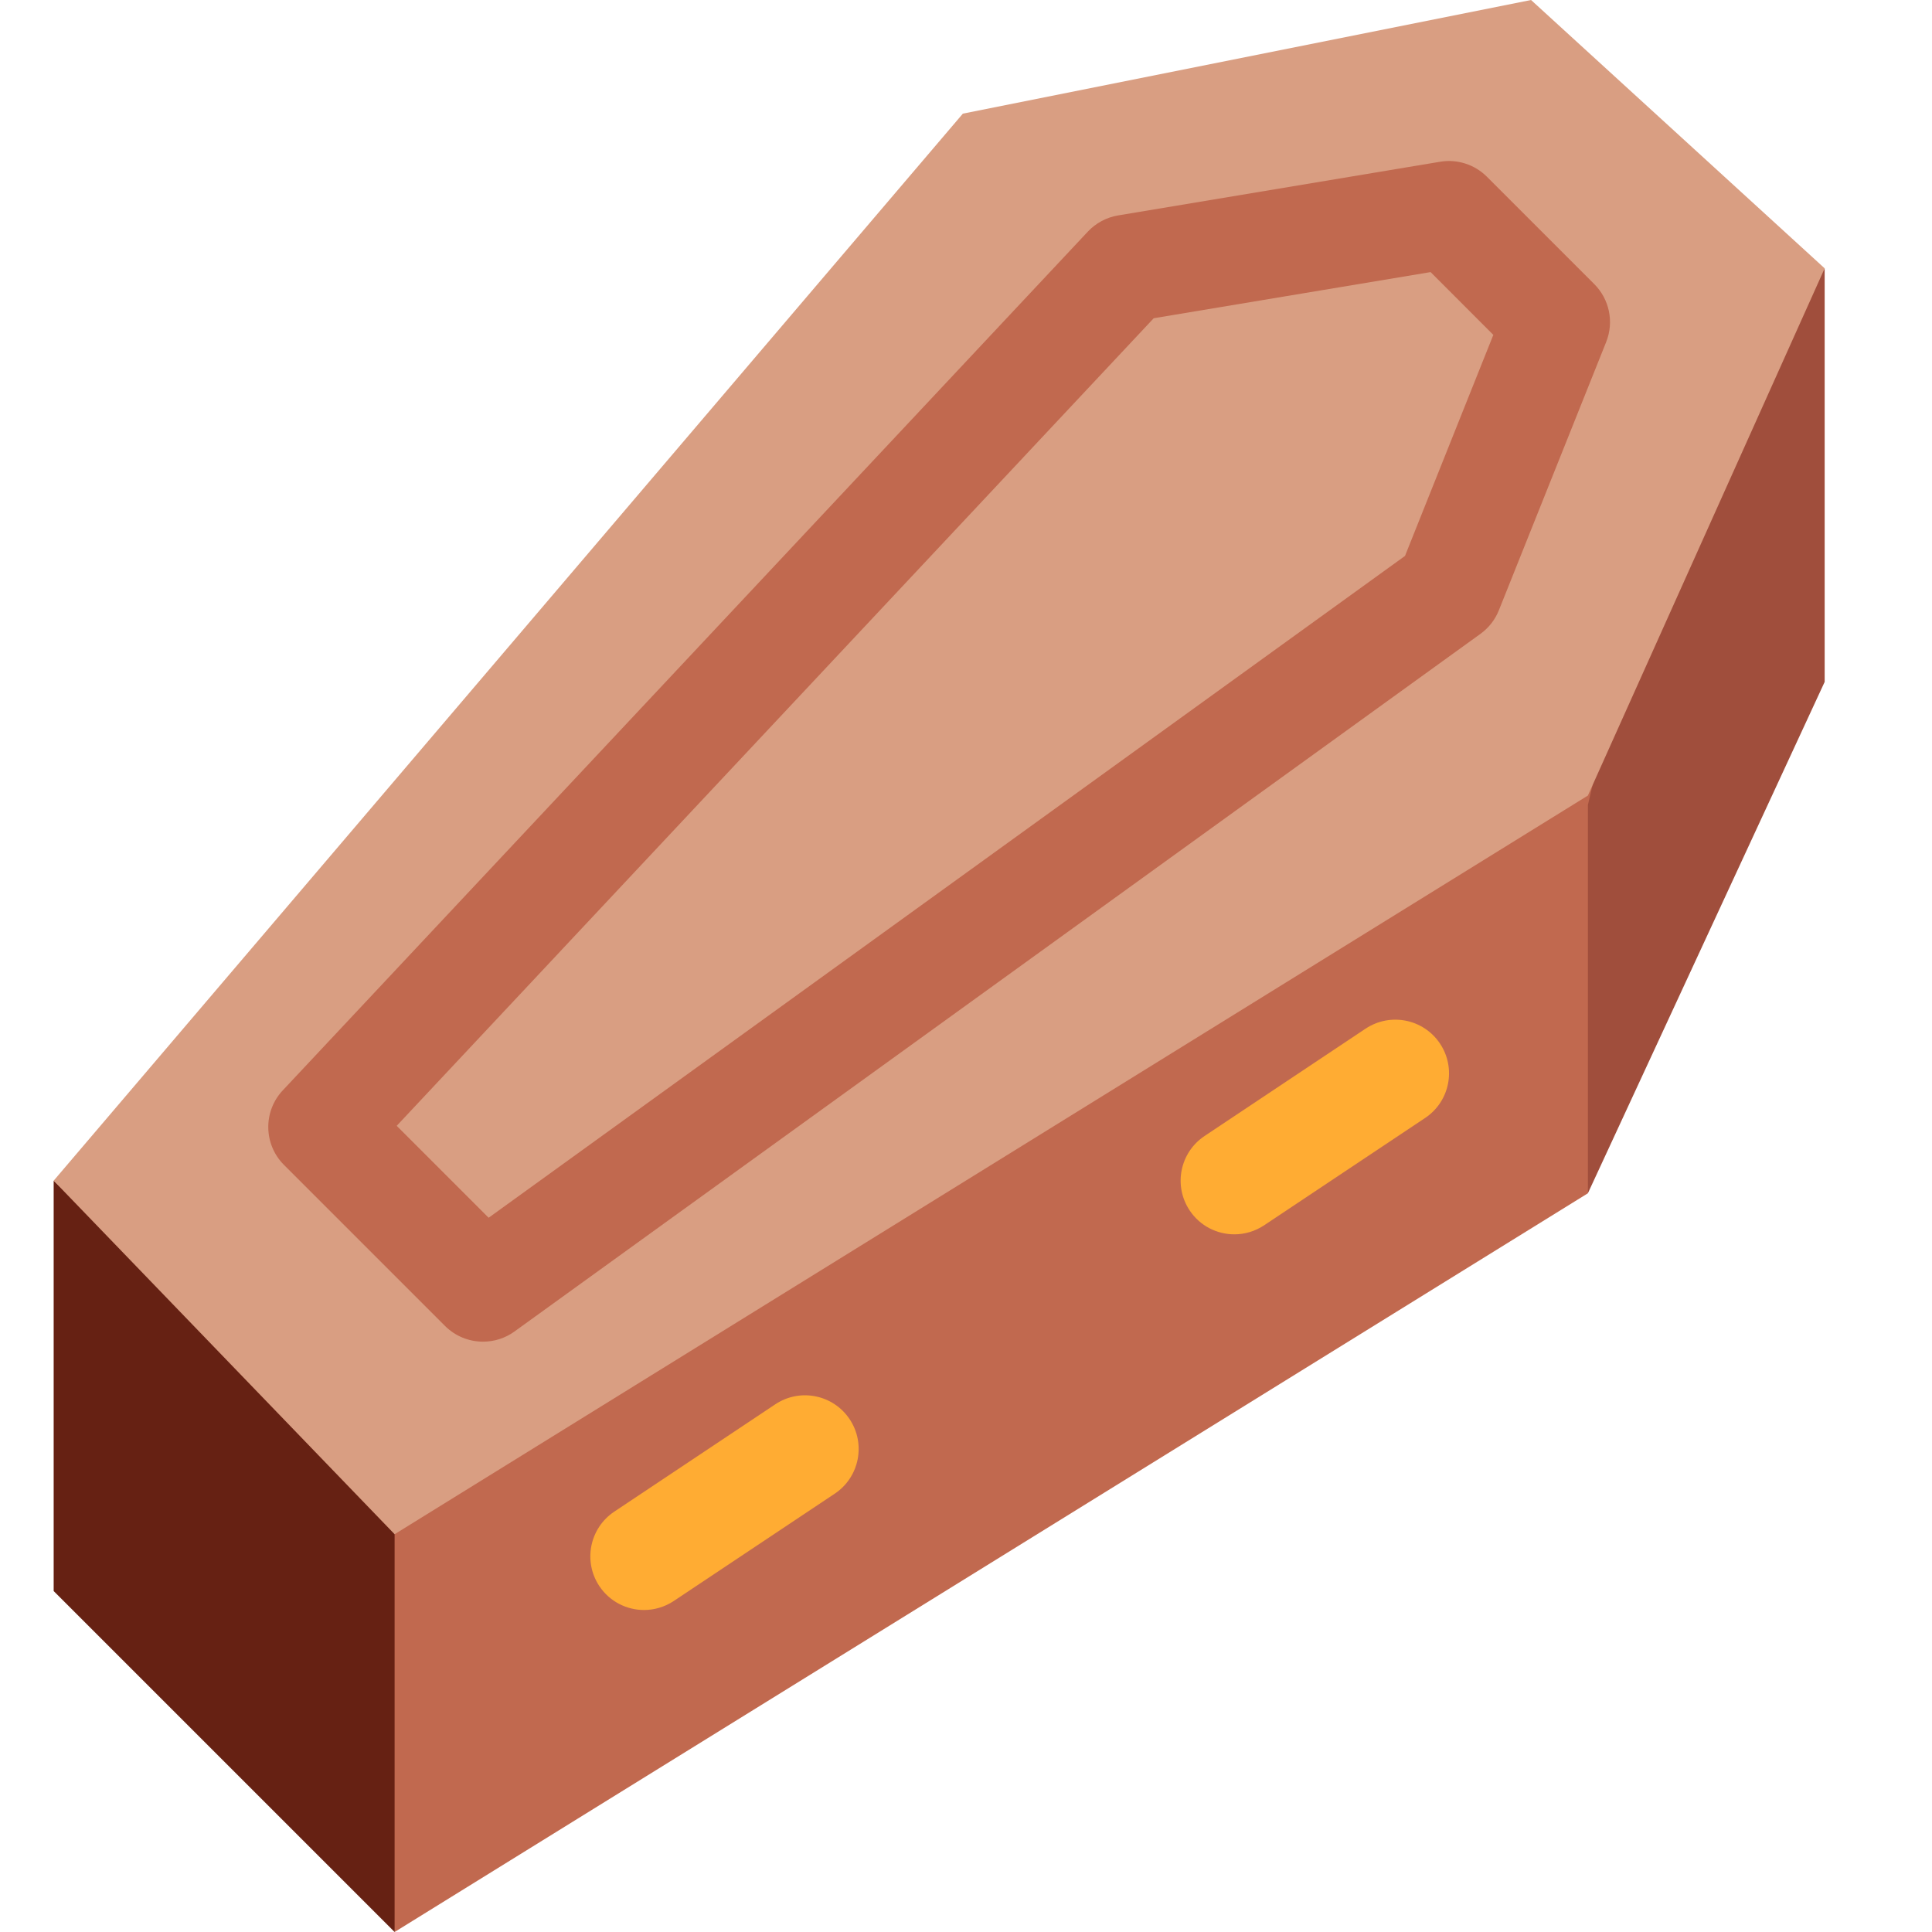
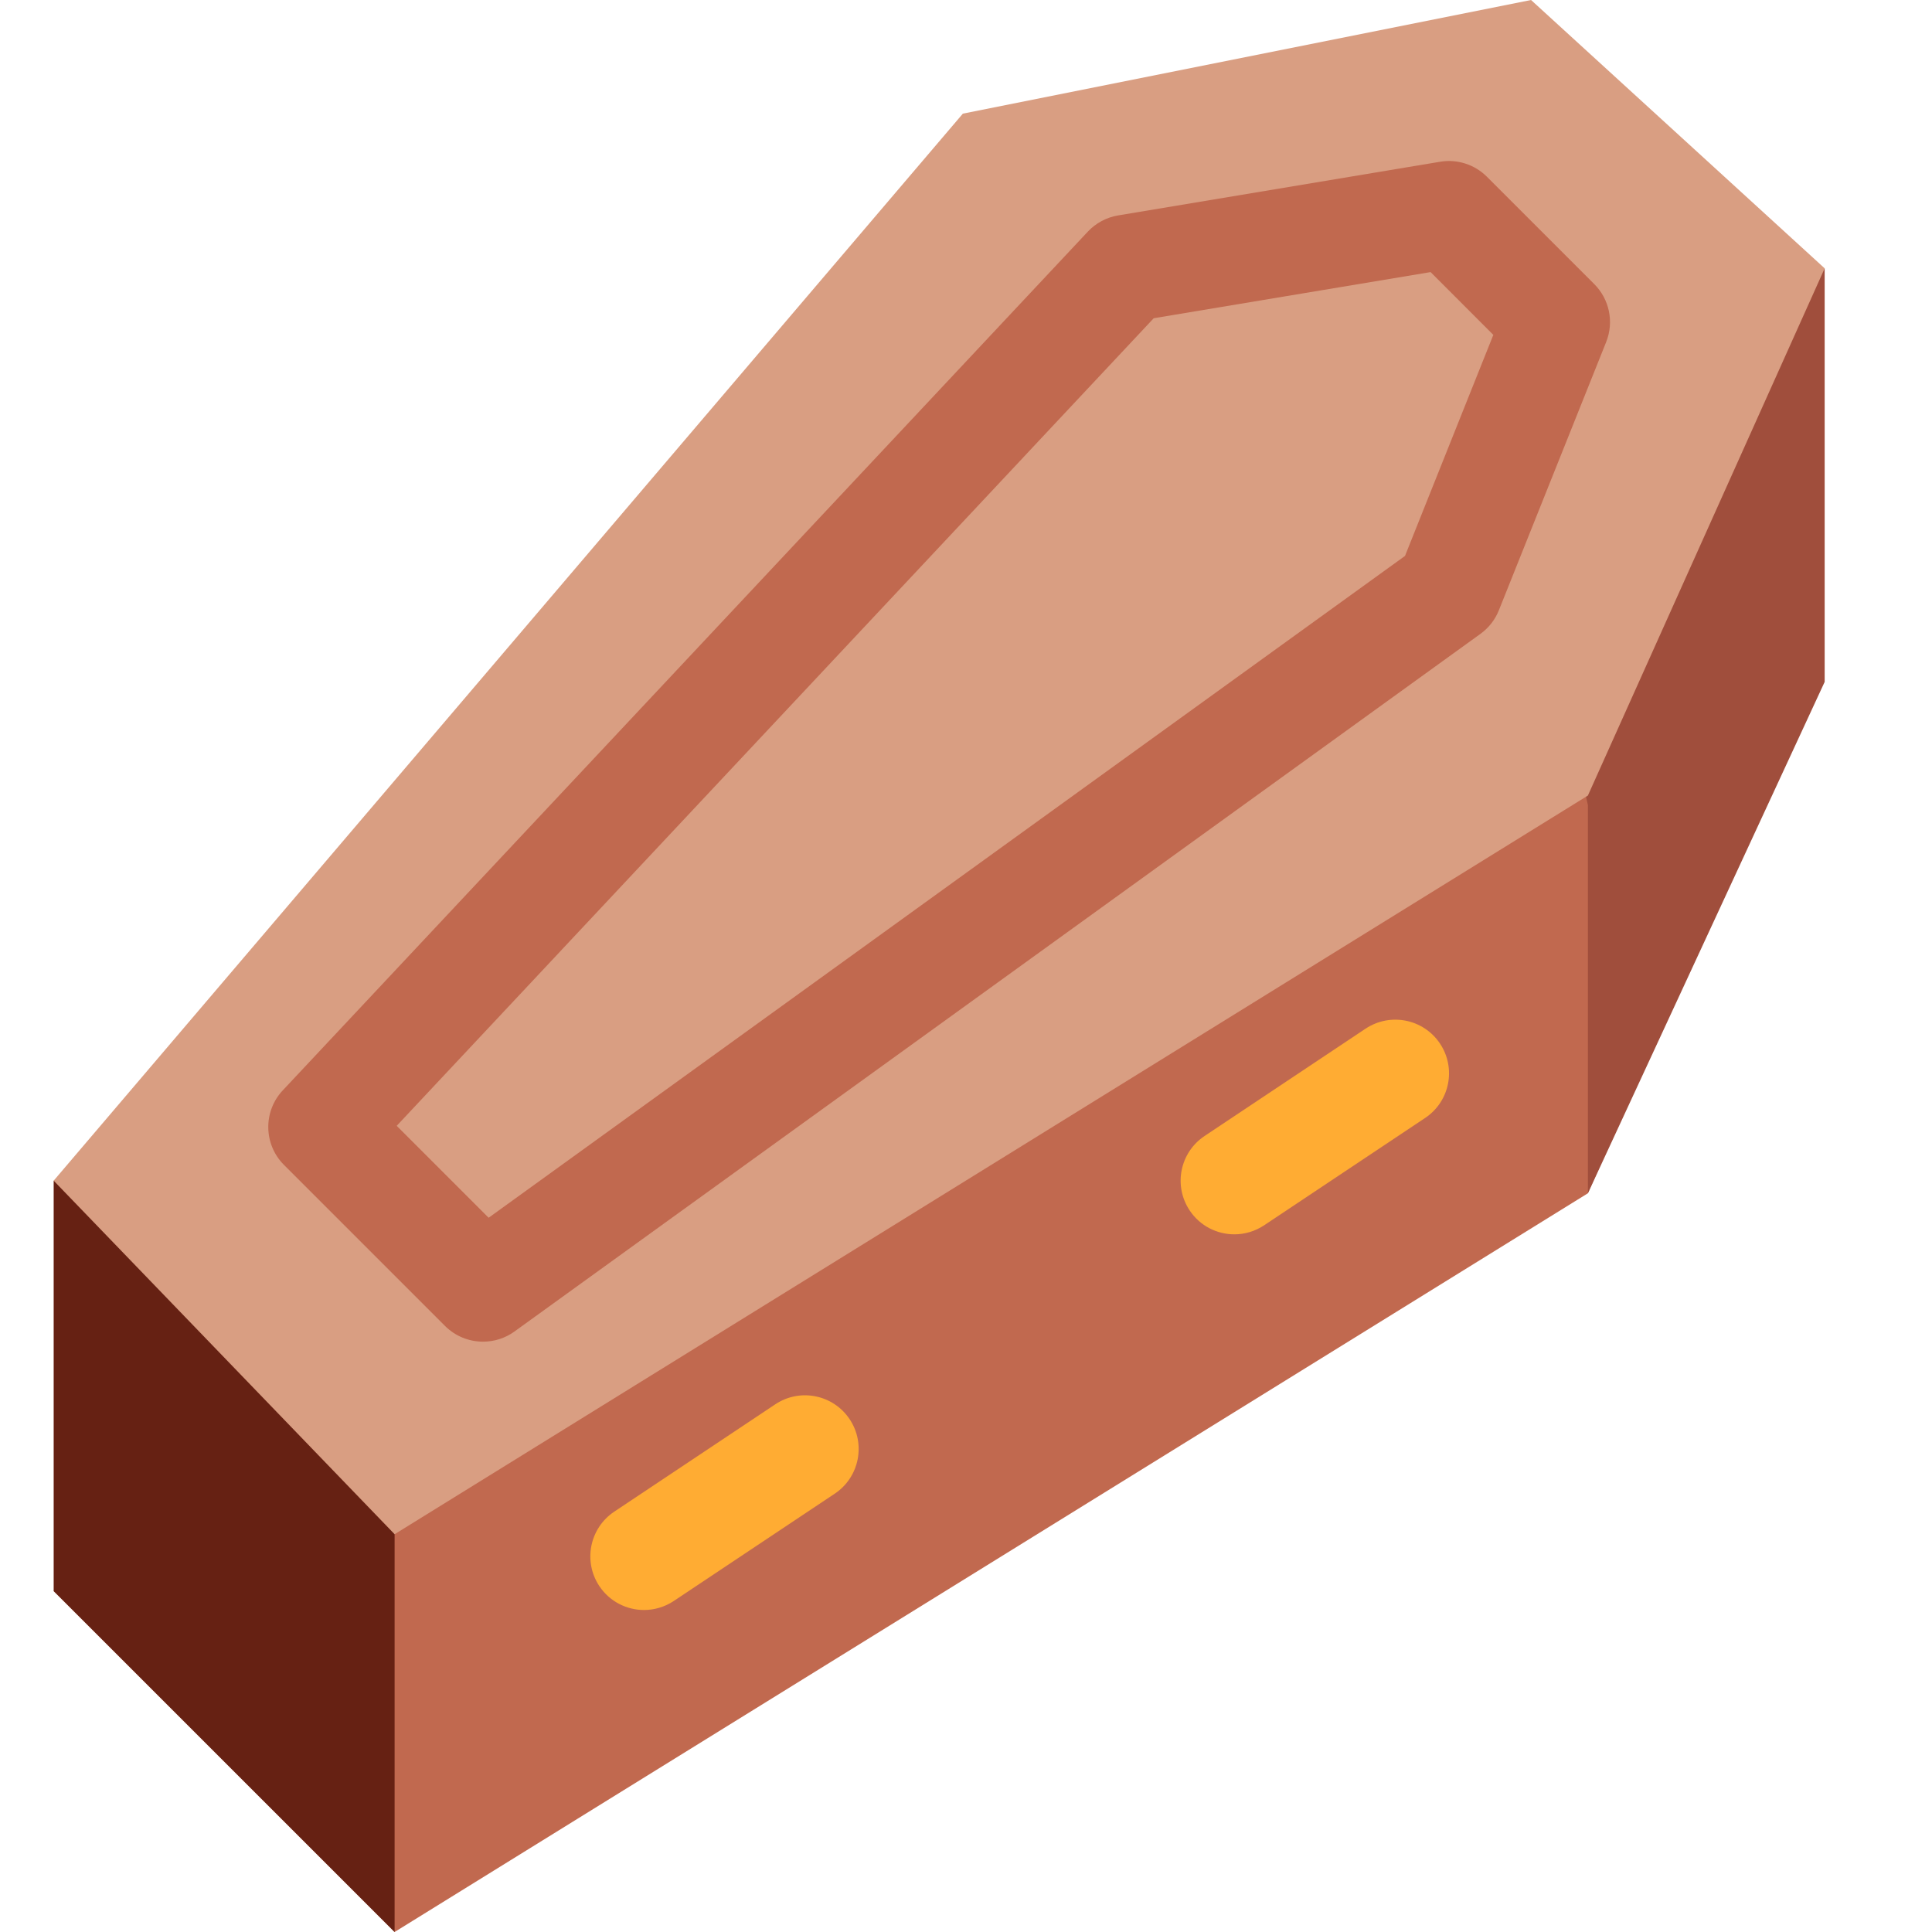
<svg xmlns="http://www.w3.org/2000/svg" viewBox="0 0 36 36">
-   <path fill="#C1694F" d="M31 12l-1.412 10.235L7.353 36 5 28z" />
-   <path fill="#662113" d="M1 22v7.647L7.353 36v-8z" />
-   <path fill="#A04E3C" d="M34 5v7.706l-4.412 9.529V15L31 9z" />
-   <path fill="#D99E82" d="M34 5l-4.412 9.824L7.353 28.588 1 22 17.941 2.118 28.529 0z" />
+   <path fill="#c1694f" d="M17.941,9.529 L28.529,7.411 L33.822,12.706 L29.588,22.235 L7.353,36 L1,29.648 L17.941,9.529 Z" />
+   <path fill="#662113" d="M1 22v7.647L7.353 36v-13z" />
+   <path fill="#a04e3c" d="M34,5 L34,12.706 L29.588,22.235 L29.588,15 L28,8 L34,5 Z" />
+   <path fill="#d99e82" d="M28.529,0 L34,5 L29.588,14.824 L7.353,28.588 L1,22 L17.941,2.118 L28.529,0 Z" />
+   <path fill="#C1694F" d="M9 25c-.258 0-.514-.1-.708-.293l-3-3c-.382-.382-.392-.997-.022-1.391l15-16c.15-.16.349-.266.565-.302l6-1c.315-.054.642.05.871.279l2 2c.284.283.371.707.223 1.079l-2 5c-.07.176-.189.328-.343.439l-18 13C9.41 24.938 9.205 25 9 25zm-1.608-4.022l1.713 1.713L26.18 10.359l1.646-4.119-1.169-1.17-5.159.86L7.392 20.978z" />
  <path fill="#FFAC33" d="M12.001 30c-.323 0-.64-.156-.833-.445-.306-.46-.182-1.08.277-1.387l3-2c.459-.307 1.08-.183 1.387.277.306.46.182 1.08-.277 1.387l-3 2c-.171.113-.364.168-.554.168zm11-7c-.323 0-.641-.156-.833-.445-.307-.46-.183-1.08.277-1.387l3-2c.461-.306 1.08-.182 1.387.277.307.46.183 1.08-.277 1.387l-3 2c-.171.113-.364.168-.554.168z" />
-   <path fill="#C1694F" d="M9 25c-.258 0-.514-.1-.708-.293l-3-3c-.382-.382-.392-.997-.022-1.391l15-16c.15-.16.349-.266.565-.302l6-1c.315-.054.642.05.871.279l2 2c.284.283.371.707.223 1.079l-2 5c-.07.176-.189.328-.343.439l-18 13C9.41 24.938 9.205 25 9 25zm-1.608-4.022l1.713 1.713L26.18 10.359l1.646-4.119-1.169-1.17-5.159.86L7.392 20.978z" />
</svg>
